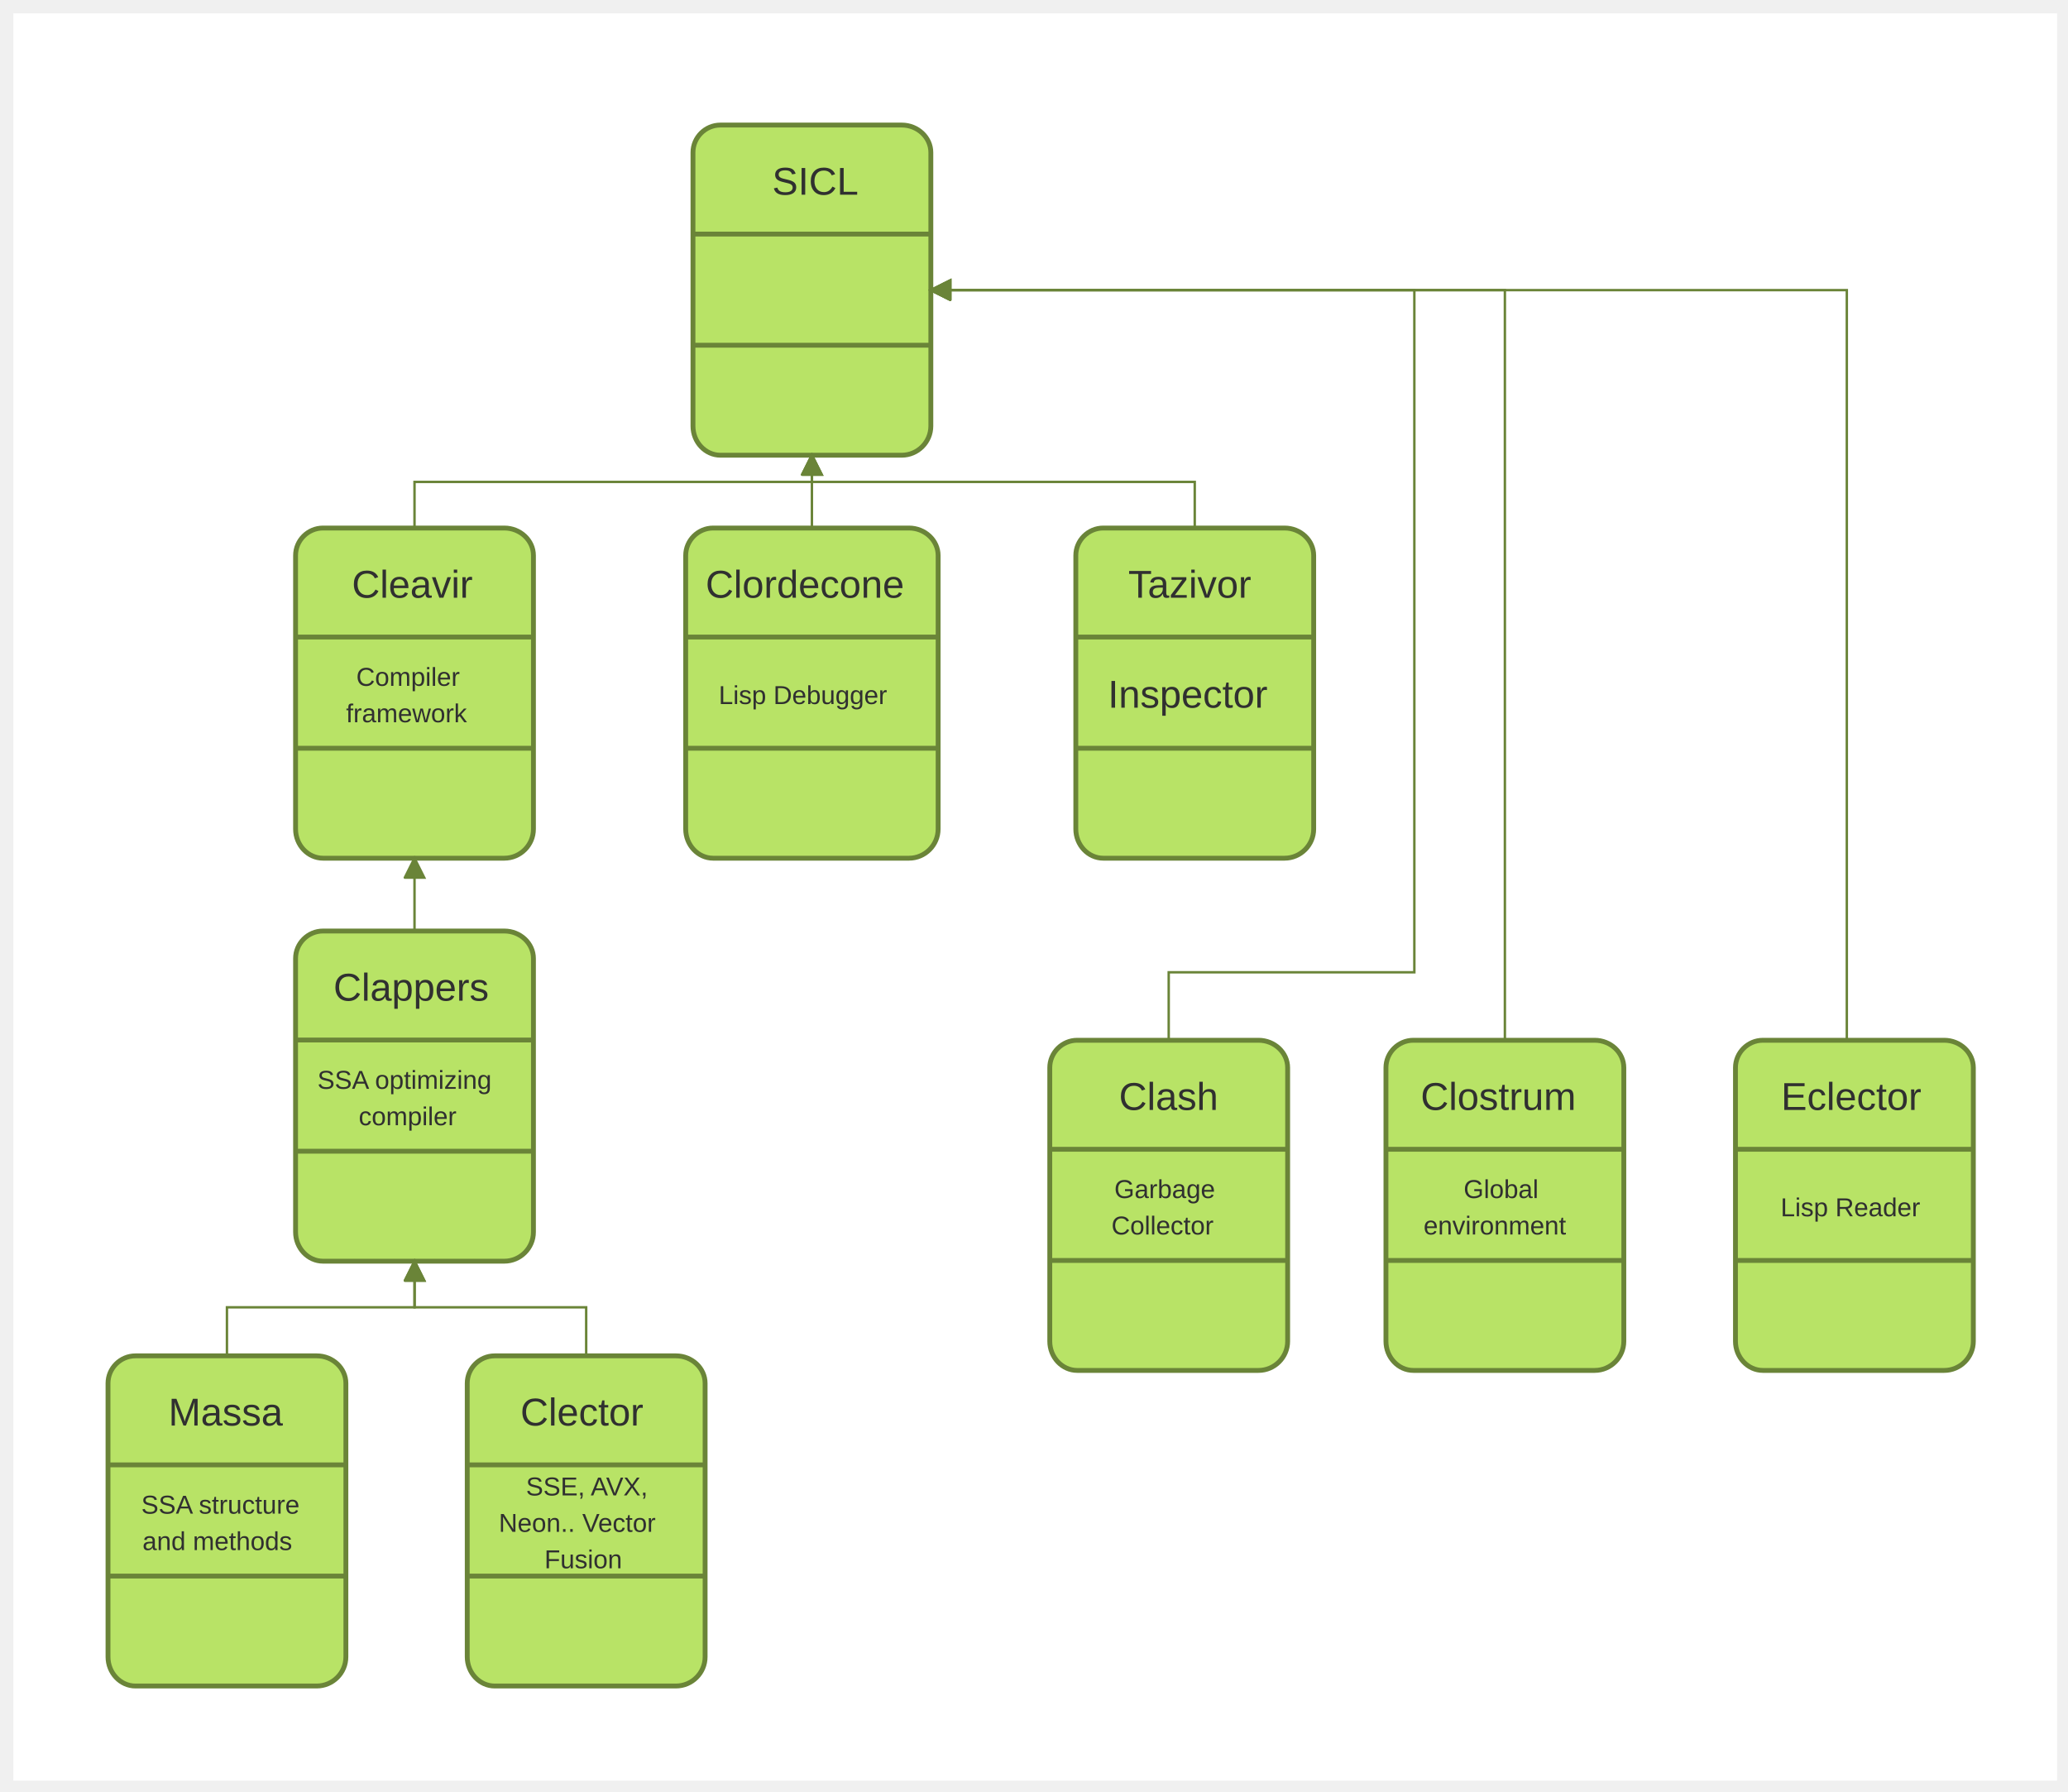
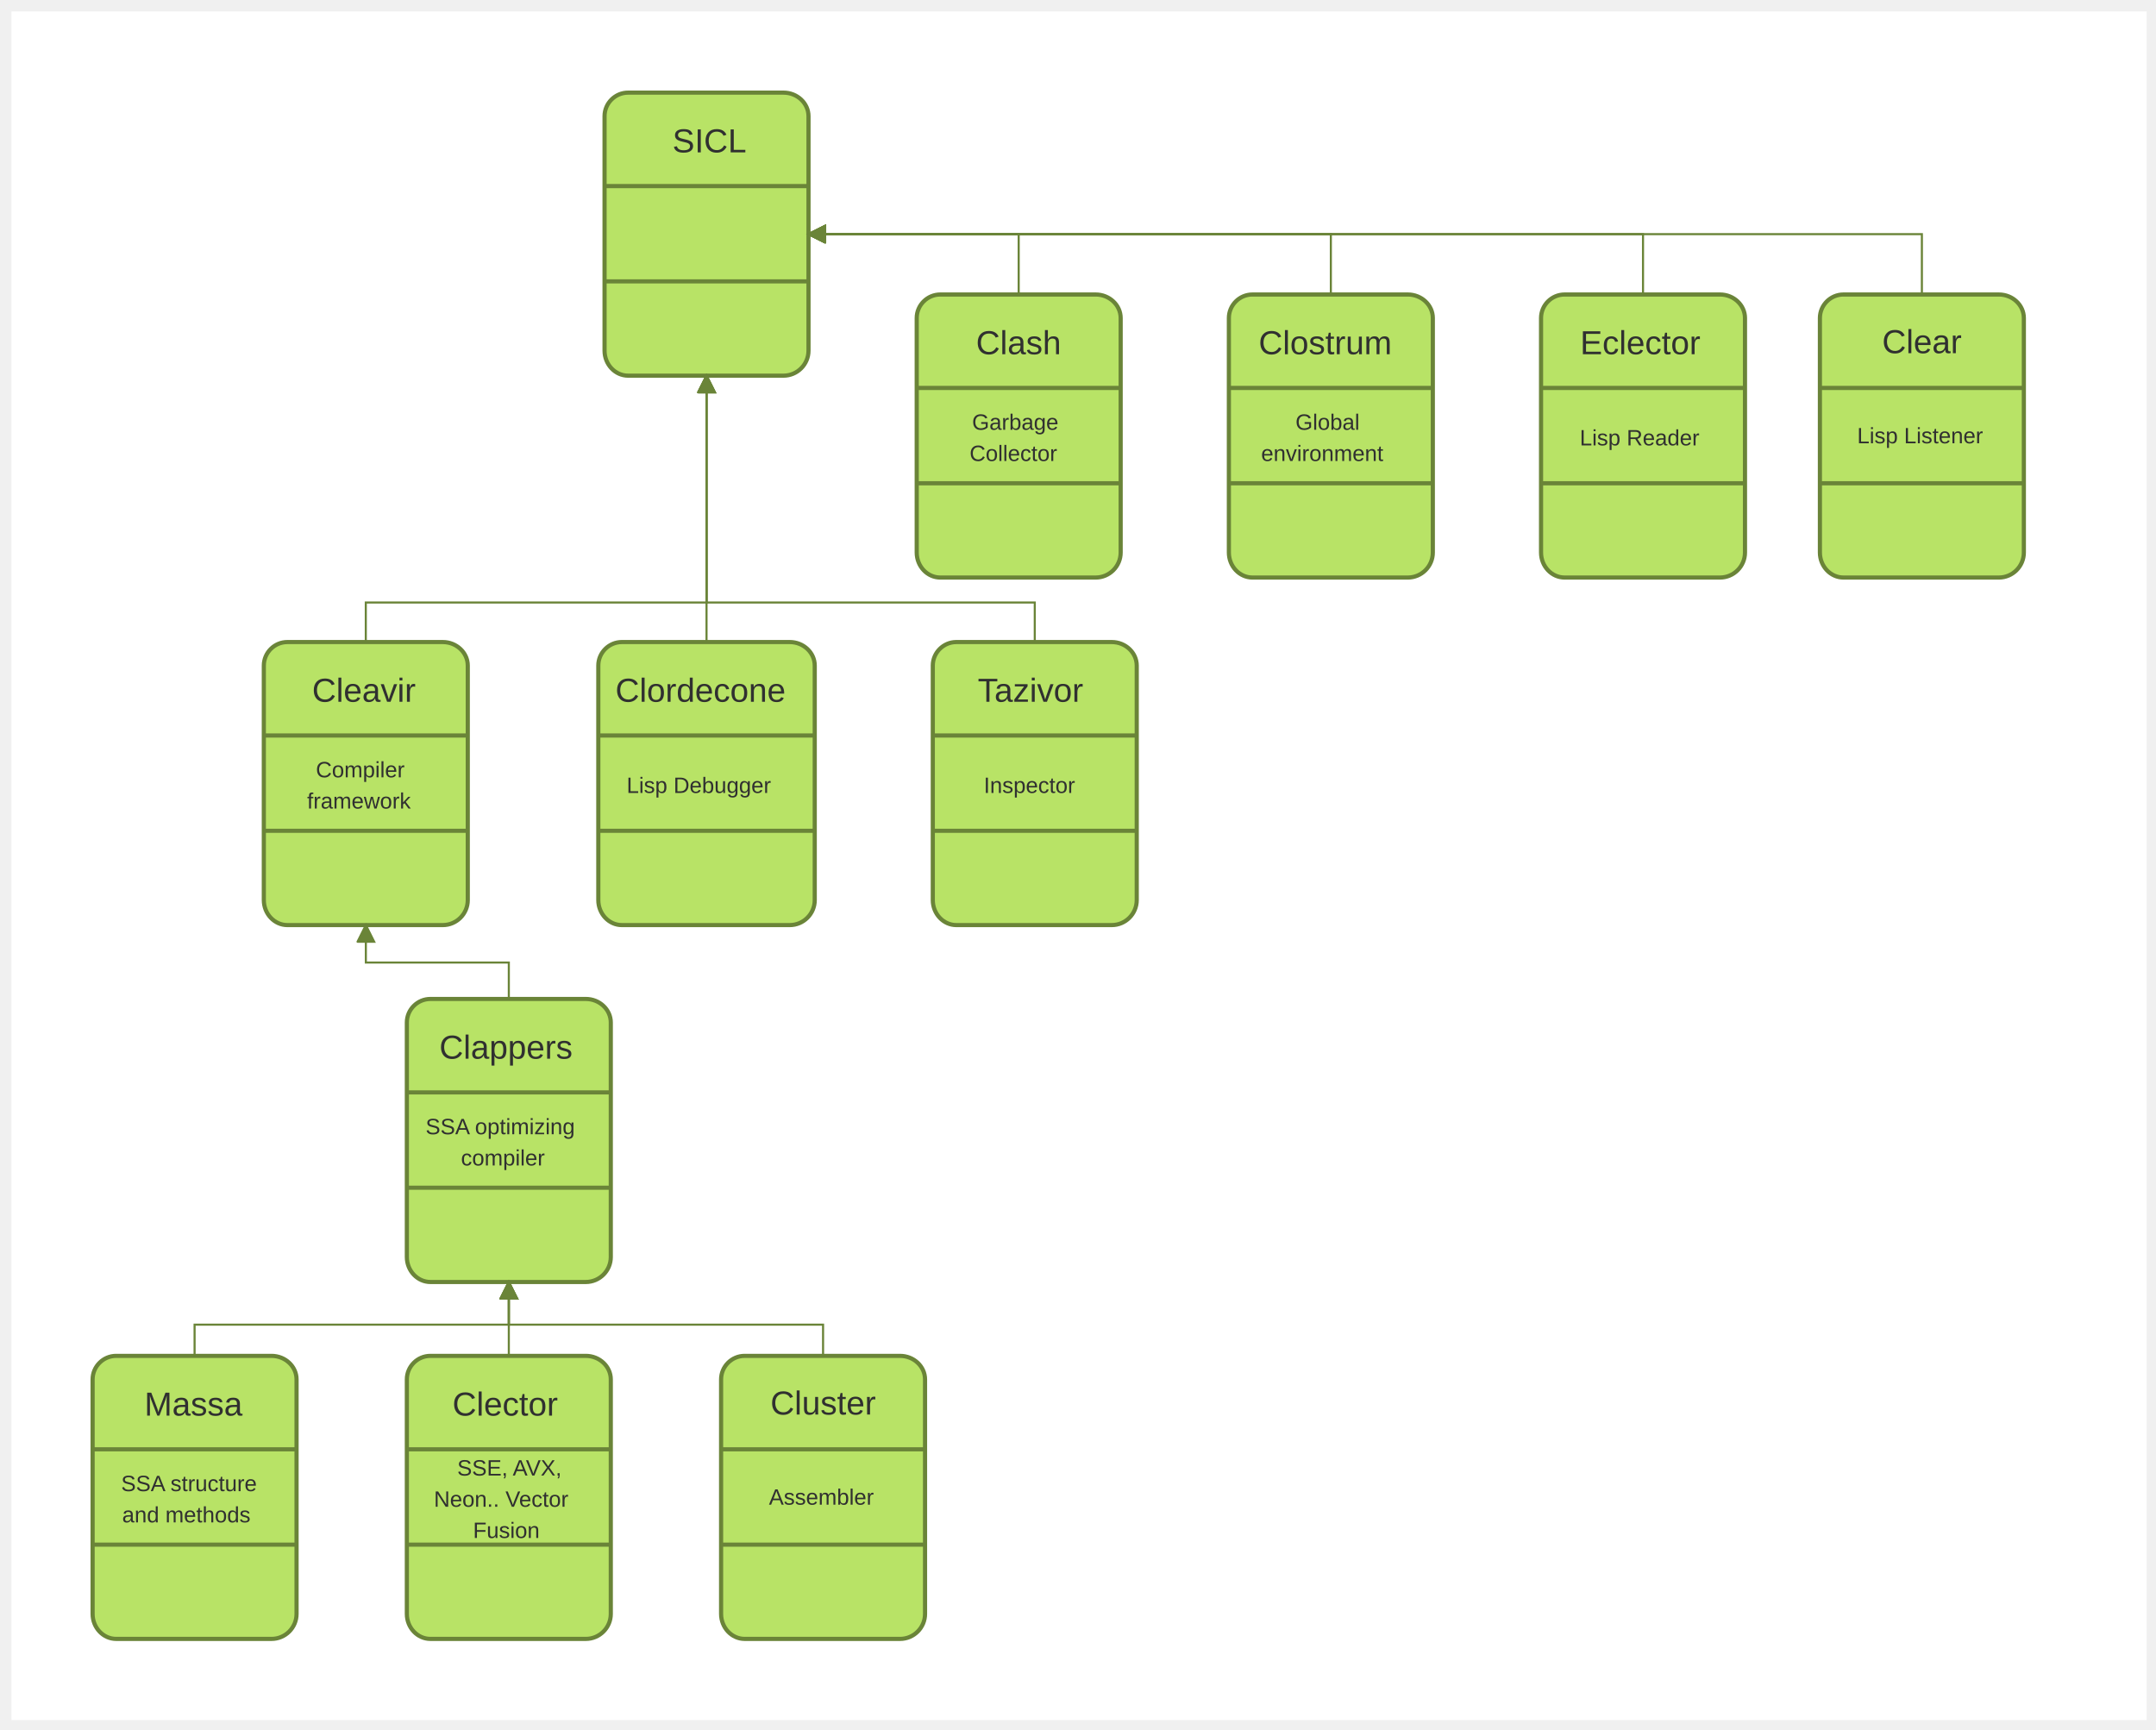
- <svg xmlns="http://www.w3.org/2000/svg" viewBox="0 0 852 738" height="738" width="852">
+ <svg xmlns="http://www.w3.org/2000/svg" width="1036" height="831" viewBox="0 0 1036 831">
  <defs />
-   <g id="page1" transform="translate(5.5,5.5)">
-     <rect y="0" fill="#ffffff" x="0" height="728" width="842" />
-     <g id="shape1" transform="translate(280,46.013)">
-       <path fill="#b8e366" fill-rule="nonzero" d="M11.3,.0L86.0,.0C92.6,.0,98.0,5.1,98.0,11.3L98.0,124.0C98.0,130.6,92.6,136.0,86.0,136.0L11.3,136.0C5.1,136.0,.0,130.6,.0,124.0L.0,11.3C.0,5.1,5.1,.0,11.3,.0z" />
-       <path stroke-width="2" fill="none" d="M11.3,.0L86.0,.0C92.6,.0,98.0,5.1,98.0,11.3L98.0,124.0C98.0,130.6,92.6,136.0,86.0,136.0L11.3,136.0C5.1,136.0,.0,130.6,.0,124.0L.0,11.3C.0,5.1,5.1,.0,11.3,.0zM.0,44.9L98.0,44.9L.0,44.9zM.0,90.7L98.0,90.7L.0,90.7z" stroke="#6a8438" />
+   <g transform="translate(5.5,5.5)" id="page1">
+     <rect y="0" width="1026" height="821" x="0" fill="#ffffff" />
+     <g transform="translate(285,39.013)" id="shape1">
+       <path d="M11.3,.0L86.0,.0C92.6,.0,98.0,5.1,98.0,11.3L98.0,124.0C98.0,130.6,92.6,136.0,86.0,136.0L11.3,136.0C5.1,136.0,.0,130.6,.0,124.0L.0,11.3C.0,5.1,5.1,.0,11.3,.0z" fill-rule="nonzero" fill="#b8e366" />
+       <path d="M11.3,.0L86.0,.0C92.6,.0,98.0,5.1,98.0,11.3L98.0,124.0C98.0,130.6,92.6,136.0,86.0,136.0L11.3,136.0C5.1,136.0,.0,130.6,.0,124.0L.0,11.3C.0,5.1,5.1,.0,11.3,.0zM.0,44.9L98.0,44.9L.0,44.9zM.0,90.7L98.0,90.7L.0,90.7z" stroke="#6a8438" fill="none" stroke-width="2" />
      <text style="fill:#303030;font-family:Microsoft YaHei,PingFang SC,Mircrosoft YaHei,Arial;font-size:12.00pt" xml:space="preserve">
        <tspan y="28.7" style="font-family:Microsoft YaHei,PingFang SC,Mircrosoft YaHei,Arial" x="32.6">SICL</tspan>
      </text>
    </g>
-     <g id="shape2" transform="translate(116.274,378.013)">
-       <path fill="#b8e366" fill-rule="nonzero" d="M11.3,.0L86.0,.0C92.6,.0,98.0,5.1,98.0,11.3L98.0,124.0C98.0,130.6,92.6,136.0,86.0,136.0L11.3,136.0C5.1,136.0,.0,130.6,.0,124.0L.0,11.3C.0,5.1,5.1,.0,11.3,.0z" />
-       <path stroke-width="2" fill="none" d="M11.3,.0L86.0,.0C92.6,.0,98.0,5.1,98.0,11.3L98.0,124.0C98.0,130.6,92.6,136.0,86.0,136.0L11.3,136.0C5.1,136.0,.0,130.6,.0,124.0L.0,11.3C.0,5.1,5.1,.0,11.3,.0zM.0,44.9L98.0,44.9L.0,44.9zM.0,90.7L98.0,90.7L.0,90.7z" stroke="#6a8438" />
+     <g transform="translate(190,474.513)" id="shape2">
+       <path d="M11.3,.0L86.0,.0C92.6,.0,98.0,5.1,98.0,11.3L98.0,124.0C98.0,130.6,92.6,136.0,86.0,136.0L11.3,136.0C5.1,136.0,.0,130.6,.0,124.0L.0,11.3C.0,5.1,5.1,.0,11.3,.0z" fill-rule="nonzero" fill="#b8e366" />
+       <path d="M11.3,.0L86.0,.0C92.6,.0,98.0,5.1,98.0,11.3L98.0,124.0C98.0,130.6,92.6,136.0,86.0,136.0L11.3,136.0C5.1,136.0,.0,130.6,.0,124.0L.0,11.3C.0,5.1,5.1,.0,11.3,.0zM.0,44.9L98.0,44.9L.0,44.9zM.0,90.7L98.0,90.7L.0,90.7z" stroke="#6a8438" fill="none" stroke-width="2" />
      <text style="fill:#303030;font-family:Microsoft YaHei,PingFang SC,Mircrosoft YaHei,Arial;font-size:12.00pt" xml:space="preserve">
        <tspan y="28.7" style="font-family:Microsoft YaHei,PingFang SC,Mircrosoft YaHei,Arial" x="15.6">Clappers</tspan>
      </text>
      <text style="fill:#303030;font-family:Microsoft YaHei,PingFang SC,Mircrosoft YaHei,Arial;font-size:8.00pt" xml:space="preserve">
        <tspan y="65.0" style="font-family:Microsoft YaHei,PingFang SC,Mircrosoft YaHei,Arial" x="9.0">SSA optimizing </tspan>
        <tspan y="80.0" style="font-family:Microsoft YaHei,PingFang SC,Mircrosoft YaHei,Arial" x="26.0">compiler</tspan>
      </text>
    </g>
-     <g id="shape3" transform="translate(187,553.013)">
-       <path fill="#b8e366" fill-rule="nonzero" d="M11.3,.0L86.0,.0C92.6,.0,98.0,5.1,98.0,11.3L98.0,124.0C98.0,130.6,92.6,136.0,86.0,136.0L11.3,136.0C5.1,136.0,.0,130.6,.0,124.0L.0,11.3C.0,5.1,5.1,.0,11.3,.0z" />
-       <path stroke-width="2" fill="none" d="M11.3,.0L86.0,.0C92.6,.0,98.0,5.1,98.0,11.3L98.0,124.0C98.0,130.6,92.6,136.0,86.0,136.0L11.3,136.0C5.1,136.0,.0,130.6,.0,124.0L.0,11.3C.0,5.1,5.1,.0,11.3,.0zM.0,44.9L98.0,44.9L.0,44.9zM.0,90.7L98.0,90.7L.0,90.7z" stroke="#6a8438" />
+     <g transform="translate(190,646.013)" id="shape3">
+       <path d="M11.3,.0L86.0,.0C92.6,.0,98.0,5.1,98.0,11.3L98.0,124.0C98.0,130.6,92.6,136.0,86.0,136.0L11.3,136.0C5.1,136.0,.0,130.6,.0,124.0L.0,11.3C.0,5.1,5.1,.0,11.3,.0z" fill-rule="nonzero" fill="#b8e366" />
+       <path d="M11.3,.0L86.0,.0C92.6,.0,98.0,5.1,98.0,11.3L98.0,124.0C98.0,130.6,92.6,136.0,86.0,136.0L11.3,136.0C5.1,136.0,.0,130.6,.0,124.0L.0,11.3C.0,5.1,5.1,.0,11.3,.0zM.0,44.9L98.0,44.9L.0,44.9zM.0,90.7L98.0,90.7L.0,90.7z" stroke="#6a8438" fill="none" stroke-width="2" />
      <text style="fill:#303030;font-family:Microsoft YaHei,PingFang SC,Mircrosoft YaHei,Arial;font-size:12.00pt" xml:space="preserve">
        <tspan y="28.7" style="font-family:Microsoft YaHei,PingFang SC,Mircrosoft YaHei,Arial" x="21.9">Clector</tspan>
      </text>
      <text style="fill:#303030;font-family:Microsoft YaHei,PingFang SC,Mircrosoft YaHei,Arial;font-size:8.00pt" xml:space="preserve">
        <tspan y="57.5" style="font-family:Microsoft YaHei,PingFang SC,Mircrosoft YaHei,Arial" x="24.2">SSE, AVX, </tspan>
        <tspan y="72.5" style="font-family:Microsoft YaHei,PingFang SC,Mircrosoft YaHei,Arial" x="13.0">Neon.. Vector </tspan>
        <tspan y="87.5" style="font-family:Microsoft YaHei,PingFang SC,Mircrosoft YaHei,Arial" x="31.8">Fusion</tspan>
      </text>
    </g>
-     <g id="shape4" transform="translate(39,553.013)">
-       <path fill="#b8e366" fill-rule="nonzero" d="M11.3,.0L86.0,.0C92.6,.0,98.0,5.1,98.0,11.3L98.0,124.0C98.0,130.6,92.6,136.0,86.0,136.0L11.3,136.0C5.1,136.0,.0,130.6,.0,124.0L.0,11.3C.0,5.1,5.1,.0,11.3,.0z" />
-       <path stroke-width="2" fill="none" d="M11.3,.0L86.0,.0C92.6,.0,98.0,5.1,98.0,11.3L98.0,124.0C98.0,130.6,92.6,136.0,86.0,136.0L11.3,136.0C5.1,136.0,.0,130.6,.0,124.0L.0,11.3C.0,5.1,5.1,.0,11.3,.0zM.0,44.9L98.0,44.9L.0,44.9zM.0,90.7L98.0,90.7L.0,90.7z" stroke="#6a8438" />
+     <g transform="translate(39,646.013)" id="shape4">
+       <path d="M11.3,.0L86.0,.0C92.6,.0,98.0,5.1,98.0,11.3L98.0,124.0C98.0,130.6,92.6,136.0,86.0,136.0L11.3,136.0C5.1,136.0,.0,130.6,.0,124.0L.0,11.3C.0,5.1,5.1,.0,11.3,.0z" fill-rule="nonzero" fill="#b8e366" />
+       <path d="M11.3,.0L86.0,.0C92.6,.0,98.0,5.1,98.0,11.3L98.0,124.0C98.0,130.6,92.6,136.0,86.0,136.0L11.3,136.0C5.1,136.0,.0,130.6,.0,124.0L.0,11.3C.0,5.1,5.1,.0,11.3,.0zM.0,44.9L98.0,44.9L.0,44.9zM.0,90.7L98.0,90.7L.0,90.7z" stroke="#6a8438" fill="none" stroke-width="2" />
      <text style="fill:#303030;font-family:Microsoft YaHei,PingFang SC,Mircrosoft YaHei,Arial;font-size:12.00pt" xml:space="preserve">
        <tspan y="28.7" style="font-family:Microsoft YaHei,PingFang SC,Mircrosoft YaHei,Arial" x="24.9">Massa</tspan>
      </text>
      <text style="fill:#303030;font-family:Microsoft YaHei,PingFang SC,Mircrosoft YaHei,Arial;font-size:8.00pt" xml:space="preserve">
        <tspan y="65.0" style="font-family:Microsoft YaHei,PingFang SC,Mircrosoft YaHei,Arial" x="13.7">SSA structure </tspan>
        <tspan y="80.0" style="font-family:Microsoft YaHei,PingFang SC,Mircrosoft YaHei,Arial" x="14.2">and methods</tspan>
      </text>
    </g>
-     <g id="shape5" transform="translate(565.5,423.013)">
-       <path fill="#b8e366" fill-rule="nonzero" d="M11.3,.0L86.0,.0C92.6,.0,98.0,5.1,98.0,11.3L98.0,124.0C98.0,130.6,92.6,136.0,86.0,136.0L11.3,136.0C5.1,136.0,.0,130.6,.0,124.0L.0,11.3C.0,5.1,5.1,.0,11.3,.0z" />
-       <path stroke-width="2" fill="none" d="M11.3,.0L86.0,.0C92.6,.0,98.0,5.1,98.0,11.3L98.0,124.0C98.0,130.6,92.6,136.0,86.0,136.0L11.3,136.0C5.1,136.0,.0,130.6,.0,124.0L.0,11.3C.0,5.1,5.1,.0,11.3,.0zM.0,44.9L98.0,44.9L.0,44.9zM.0,90.7L98.0,90.7L.0,90.7z" stroke="#6a8438" />
+     <g transform="translate(585,136.013)" id="shape5">
+       <path d="M11.3,.0L86.0,.0C92.6,.0,98.0,5.1,98.0,11.3L98.0,124.0C98.0,130.6,92.6,136.0,86.0,136.0L11.3,136.0C5.1,136.0,.0,130.6,.0,124.0L.0,11.3C.0,5.1,5.1,.0,11.3,.0z" fill-rule="nonzero" fill="#b8e366" />
+       <path d="M11.3,.0L86.0,.0C92.6,.0,98.0,5.1,98.0,11.3L98.0,124.0C98.0,130.6,92.6,136.0,86.0,136.0L11.3,136.0C5.1,136.0,.0,130.6,.0,124.0L.0,11.3C.0,5.1,5.1,.0,11.3,.0zM.0,44.9L98.0,44.9L.0,44.9zM.0,90.7L98.0,90.7L.0,90.7z" stroke="#6a8438" fill="none" stroke-width="2" />
      <text style="fill:#303030;font-family:Microsoft YaHei,PingFang SC,Mircrosoft YaHei,Arial;font-size:12.00pt" xml:space="preserve">
        <tspan y="28.7" style="font-family:Microsoft YaHei,PingFang SC,Mircrosoft YaHei,Arial" x="14.3">Clostrum</tspan>
      </text>
      <text style="fill:#303030;font-family:Microsoft YaHei,PingFang SC,Mircrosoft YaHei,Arial;font-size:8.00pt" xml:space="preserve">
        <tspan y="65.0" style="font-family:Microsoft YaHei,PingFang SC,Mircrosoft YaHei,Arial" x="32.0">Global </tspan>
        <tspan y="80.0" style="font-family:Microsoft YaHei,PingFang SC,Mircrosoft YaHei,Arial" x="15.5">environment</tspan>
      </text>
    </g>
-     <g id="shape6" transform="translate(116.274,212.013)">
-       <path fill="#b8e366" fill-rule="nonzero" d="M11.3,.0L86.0,.0C92.6,.0,98.0,5.1,98.0,11.3L98.0,124.0C98.0,130.6,92.6,136.0,86.0,136.0L11.3,136.0C5.1,136.0,.0,130.6,.0,124.0L.0,11.3C.0,5.1,5.1,.0,11.3,.0z" />
-       <path stroke-width="2" fill="none" d="M11.3,.0L86.0,.0C92.6,.0,98.0,5.1,98.0,11.3L98.0,124.0C98.0,130.6,92.6,136.0,86.0,136.0L11.3,136.0C5.1,136.0,.0,130.6,.0,124.0L.0,11.3C.0,5.1,5.1,.0,11.3,.0zM.0,44.9L98.0,44.9L.0,44.9zM.0,90.7L98.0,90.7L.0,90.7z" stroke="#6a8438" />
+     <g transform="translate(121.274,303.013)" id="shape6">
+       <path d="M11.3,.0L86.0,.0C92.6,.0,98.0,5.1,98.0,11.3L98.0,124.0C98.0,130.6,92.6,136.0,86.0,136.0L11.3,136.0C5.1,136.0,.0,130.6,.0,124.0L.0,11.3C.0,5.1,5.1,.0,11.3,.0z" fill-rule="nonzero" fill="#b8e366" />
+       <path d="M11.3,.0L86.0,.0C92.6,.0,98.0,5.1,98.0,11.3L98.0,124.0C98.0,130.6,92.6,136.0,86.0,136.0L11.3,136.0C5.1,136.0,.0,130.6,.0,124.0L.0,11.3C.0,5.1,5.1,.0,11.3,.0zM.0,44.9L98.0,44.9L.0,44.9zM.0,90.7L98.0,90.7L.0,90.7z" stroke="#6a8438" fill="none" stroke-width="2" />
      <text style="fill:#303030;font-family:Microsoft YaHei,PingFang SC,Mircrosoft YaHei,Arial;font-size:12.00pt" xml:space="preserve">
        <tspan y="28.7" style="font-family:Microsoft YaHei,PingFang SC,Mircrosoft YaHei,Arial" x="23.2">Cleavir</tspan>
      </text>
      <text style="fill:#303030;font-family:Microsoft YaHei,PingFang SC,Mircrosoft YaHei,Arial;font-size:8.00pt" xml:space="preserve">
        <tspan y="65.0" style="font-family:Microsoft YaHei,PingFang SC,Mircrosoft YaHei,Arial" x="25.0">Compiler </tspan>
        <tspan y="80.0" style="font-family:Microsoft YaHei,PingFang SC,Mircrosoft YaHei,Arial" x="20.8">framework</tspan>
      </text>
    </g>
-     <g id="shape7" transform="translate(709.5,423.013)">
-       <path fill="#b8e366" fill-rule="nonzero" d="M11.3,.0L86.0,.0C92.6,.0,98.0,5.1,98.0,11.3L98.0,124.0C98.0,130.6,92.6,136.0,86.0,136.0L11.3,136.0C5.1,136.0,.0,130.6,.0,124.0L.0,11.3C.0,5.1,5.1,.0,11.3,.0z" />
-       <path stroke-width="2" fill="none" d="M11.3,.0L86.0,.0C92.6,.0,98.0,5.1,98.0,11.3L98.0,124.0C98.0,130.6,92.6,136.0,86.0,136.0L11.3,136.0C5.1,136.0,.0,130.6,.0,124.0L.0,11.3C.0,5.1,5.1,.0,11.3,.0zM.0,44.9L98.0,44.9L.0,44.9zM.0,90.7L98.0,90.7L.0,90.7z" stroke="#6a8438" />
+     <g transform="translate(735,136.013)" id="shape7">
+       <path d="M11.3,.0L86.0,.0C92.6,.0,98.0,5.1,98.0,11.3L98.0,124.0C98.0,130.6,92.6,136.0,86.0,136.0L11.3,136.0C5.1,136.0,.0,130.6,.0,124.0L.0,11.3C.0,5.1,5.1,.0,11.3,.0z" fill-rule="nonzero" fill="#b8e366" />
+       <path d="M11.3,.0L86.0,.0C92.6,.0,98.0,5.1,98.0,11.3L98.0,124.0C98.0,130.6,92.6,136.0,86.0,136.0L11.3,136.0C5.1,136.0,.0,130.6,.0,124.0L.0,11.3C.0,5.1,5.1,.0,11.3,.0zM.0,44.9L98.0,44.9L.0,44.9zM.0,90.7L98.0,90.7L.0,90.7z" stroke="#6a8438" fill="none" stroke-width="2" />
      <text style="fill:#303030;font-family:Microsoft YaHei,PingFang SC,Mircrosoft YaHei,Arial;font-size:12.00pt" xml:space="preserve">
        <tspan y="28.7" style="font-family:Microsoft YaHei,PingFang SC,Mircrosoft YaHei,Arial" x="18.8">Eclector</tspan>
      </text>
      <text style="fill:#303030;font-family:Microsoft YaHei,PingFang SC,Mircrosoft YaHei,Arial;font-size:8.00pt" xml:space="preserve">
        <tspan y="72.5" style="font-family:Microsoft YaHei,PingFang SC,Mircrosoft YaHei,Arial" x="18.6">Lisp Reader</tspan>
      </text>
    </g>
-     <g id="shape8" transform="translate(277,212.013)">
-       <path fill="#b8e366" fill-rule="nonzero" d="M11.3,.0L92.0,.0C98.6,.0,104.0,5.1,104.0,11.3L104.0,124.0C104.0,130.6,98.6,136.0,92.0,136.0L11.3,136.0C5.1,136.0,.0,130.6,.0,124.0L.0,11.3C.0,5.1,5.1,.0,11.3,.0z" />
-       <path stroke-width="2" fill="none" d="M11.3,.0L92.0,.0C98.6,.0,104.0,5.1,104.0,11.3L104.0,124.0C104.0,130.6,98.6,136.0,92.0,136.0L11.3,136.0C5.1,136.0,.0,130.6,.0,124.0L.0,11.3C.0,5.1,5.1,.0,11.3,.0zM.0,44.9L104.0,44.9L.0,44.9zM.0,90.7L104.0,90.7L.0,90.7z" stroke="#6a8438" />
+     <g transform="translate(282,303.013)" id="shape8">
+       <path d="M11.3,.0L92.0,.0C98.6,.0,104.0,5.1,104.0,11.3L104.0,124.0C104.0,130.6,98.6,136.0,92.0,136.0L11.3,136.0C5.1,136.0,.0,130.6,.0,124.0L.0,11.3C.0,5.1,5.1,.0,11.3,.0z" fill-rule="nonzero" fill="#b8e366" />
+       <path d="M11.3,.0L92.0,.0C98.6,.0,104.0,5.1,104.0,11.3L104.0,124.0C104.0,130.6,98.6,136.0,92.0,136.0L11.3,136.0C5.1,136.0,.0,130.6,.0,124.0L.0,11.3C.0,5.1,5.1,.0,11.3,.0zM.0,44.9L104.0,44.9L.0,44.9zM.0,90.7L104.0,90.7L.0,90.7z" stroke="#6a8438" fill="none" stroke-width="2" />
      <text style="fill:#303030;font-family:Microsoft YaHei,PingFang SC,Mircrosoft YaHei,Arial;font-size:12.00pt" xml:space="preserve">
        <tspan y="28.7" style="font-family:Microsoft YaHei,PingFang SC,Mircrosoft YaHei,Arial" x="8.2">Clordecone</tspan>
      </text>
      <text style="fill:#303030;font-family:Microsoft YaHei,PingFang SC,Mircrosoft YaHei,Arial;font-size:8.00pt" xml:space="preserve">
        <tspan y="72.5" style="font-family:Microsoft YaHei,PingFang SC,Mircrosoft YaHei,Arial" x="13.6">Lisp Debugger</tspan>
      </text>
    </g>
-     <g id="shape9" transform="translate(427,423.013)">
-       <path fill="#b8e366" fill-rule="nonzero" d="M11.3,.0L86.0,.0C92.6,.0,98.0,5.1,98.0,11.3L98.0,124.0C98.0,130.6,92.6,136.0,86.0,136.0L11.3,136.0C5.1,136.0,.0,130.6,.0,124.0L.0,11.3C.0,5.1,5.1,.0,11.3,.0z" />
-       <path stroke-width="2" fill="none" d="M11.3,.0L86.0,.0C92.6,.0,98.0,5.1,98.0,11.3L98.0,124.0C98.0,130.6,92.6,136.0,86.0,136.0L11.3,136.0C5.1,136.0,.0,130.6,.0,124.0L.0,11.3C.0,5.1,5.1,.0,11.3,.0zM.0,44.9L98.0,44.9L.0,44.9zM.0,90.7L98.0,90.7L.0,90.7z" stroke="#6a8438" />
+     <g transform="translate(435,136.013)" id="shape9">
+       <path d="M11.3,.0L86.0,.0C92.6,.0,98.0,5.1,98.0,11.3L98.0,124.0C98.0,130.6,92.6,136.0,86.0,136.0L11.3,136.0C5.1,136.0,.0,130.6,.0,124.0L.0,11.3C.0,5.1,5.1,.0,11.3,.0z" fill-rule="nonzero" fill="#b8e366" />
+       <path d="M11.3,.0L86.0,.0C92.6,.0,98.0,5.1,98.0,11.3L98.0,124.0C98.0,130.6,92.6,136.0,86.0,136.0L11.3,136.0C5.1,136.0,.0,130.6,.0,124.0L.0,11.3C.0,5.1,5.1,.0,11.3,.0zM.0,44.9L98.0,44.9L.0,44.9zM.0,90.7L98.0,90.7L.0,90.7z" stroke="#6a8438" fill="none" stroke-width="2" />
      <text style="fill:#303030;font-family:Microsoft YaHei,PingFang SC,Mircrosoft YaHei,Arial;font-size:12.00pt" xml:space="preserve">
        <tspan y="28.7" style="font-family:Microsoft YaHei,PingFang SC,Mircrosoft YaHei,Arial" x="28.5">Clash</tspan>
      </text>
      <text style="fill:#303030;font-family:Microsoft YaHei,PingFang SC,Mircrosoft YaHei,Arial;font-size:8.00pt" xml:space="preserve">
        <tspan y="65.0" style="font-family:Microsoft YaHei,PingFang SC,Mircrosoft YaHei,Arial" x="26.6">Garbage </tspan>
        <tspan y="80.0" style="font-family:Microsoft YaHei,PingFang SC,Mircrosoft YaHei,Arial" x="25.4">Collector</tspan>
      </text>
    </g>
-     <g id="shape10" transform="translate(165.274,378.013)">
-       <path stroke-width="1" fill="none" d="M.0,.0L.0,-22.0" stroke="#6a8438" />
-       <path stroke-linecap="round" stroke-width="1" fill="#6a8438" d="M-4.0,-22.0L.0,-30.0L4.0,-22.0L-4.0,-22.0" stroke="#6a8438" />
-     </g>
-     <g id="shape11" transform="translate(88,553.013)">
-       <path stroke-width="1" fill="none" d="M.0,.0L.0,-20.0L77.3,-20.0L77.3,-31.0" stroke="#6a8438" />
-       <path stroke-linecap="round" stroke-width="1" fill="#6a8438" d="M73.3,-31.0L77.3,-39.0L81.3,-31.0L73.3,-31.0" stroke="#6a8438" />
-     </g>
-     <g id="shape12" transform="translate(236,553.013)">
-       <path stroke-width="1" fill="none" d="M.0,.0L.0,-20.0L-70.7,-20.0L-70.7,-31.0" stroke="#6a8438" />
-       <path stroke-linecap="round" stroke-width="1" fill="#6a8438" d="M-74.7,-31.0L-70.7,-39.0L-66.7,-31.0L-74.7,-31.0" stroke="#6a8438" />
-     </g>
-     <g id="shape13" transform="translate(165.274,212.013)">
-       <path stroke-width="1" fill="none" d="M.0,.0L.0,-19.0L163.7,-19.0L163.7,-22.0" stroke="#6a8438" />
-       <path stroke-linecap="round" stroke-width="1" fill="#6a8438" d="M159.7,-22.0L163.7,-30.0L167.7,-22.0L159.7,-22.0" stroke="#6a8438" />
-     </g>
-     <g id="shape14" transform="translate(329,212.013)">
-       <path stroke-width="1" fill="none" d="M.0,.0L.0,-22.0" stroke="#6a8438" />
-       <path stroke-linecap="round" stroke-width="1" fill="#6a8438" d="M-4.0,-22.0L.0,-30.0L4.0,-22.0L-4.0,-22.0" stroke="#6a8438" />
-     </g>
-     <g id="shape15" transform="translate(437.726,212.013)">
-       <path fill="#b8e366" fill-rule="nonzero" d="M11.3,.0L86.0,.0C92.6,.0,98.0,5.1,98.0,11.3L98.0,124.0C98.0,130.6,92.6,136.0,86.0,136.0L11.3,136.0C5.1,136.0,.0,130.6,.0,124.0L.0,11.3C.0,5.1,5.1,.0,11.3,.0z" />
-       <path stroke-width="2" fill="none" d="M11.3,.0L86.0,.0C92.6,.0,98.0,5.1,98.0,11.3L98.0,124.0C98.0,130.6,92.6,136.0,86.0,136.0L11.3,136.0C5.1,136.0,.0,130.6,.0,124.0L.0,11.3C.0,5.1,5.1,.0,11.3,.0zM.0,44.9L98.0,44.9L.0,44.9zM.0,90.7L98.0,90.7L.0,90.7z" stroke="#6a8438" />
+     <g transform="translate(442.726,303.013)" id="shape10">
+       <path d="M11.3,.0L86.0,.0C92.6,.0,98.0,5.1,98.0,11.3L98.0,124.0C98.0,130.6,92.6,136.0,86.0,136.0L11.3,136.0C5.1,136.0,.0,130.6,.0,124.0L.0,11.3C.0,5.1,5.1,.0,11.3,.0z" fill-rule="nonzero" fill="#b8e366" />
+       <path d="M11.3,.0L86.0,.0C92.6,.0,98.0,5.1,98.0,11.3L98.0,124.0C98.0,130.6,92.6,136.0,86.0,136.0L11.3,136.0C5.1,136.0,.0,130.6,.0,124.0L.0,11.3C.0,5.1,5.1,.0,11.3,.0zM.0,44.9L98.0,44.9L.0,44.9zM.0,90.7L98.0,90.7L.0,90.7z" stroke="#6a8438" fill="none" stroke-width="2" />
      <text style="fill:#303030;font-family:Microsoft YaHei,PingFang SC,Mircrosoft YaHei,Arial;font-size:12.00pt" xml:space="preserve">
        <tspan y="28.7" style="font-family:Microsoft YaHei,PingFang SC,Mircrosoft YaHei,Arial" x="21.6">Tazivor</tspan>
      </text>
-       <text style="fill:#303030;font-family:Microsoft YaHei,PingFang SC,Mircrosoft YaHei,Arial;font-size:12.00pt" xml:space="preserve">
-         <tspan y="74.0" style="font-family:Microsoft YaHei,PingFang SC,Mircrosoft YaHei,Arial" x="13.2">Inspector</tspan>
+       <text style="fill:#303030;font-family:Microsoft YaHei,PingFang SC,Mircrosoft YaHei,Arial;font-size:8.00pt" xml:space="preserve">
+         <tspan y="72.5" style="font-family:Microsoft YaHei,PingFang SC,Mircrosoft YaHei,Arial" x="24.5">Inspector</tspan>
      </text>
    </g>
-     <g id="shape16" transform="translate(486.726,212.013)">
-       <path stroke-width="1" fill="none" d="M.0,.0L.0,-19.0L-157.7,-19.0L-157.7,-22.0" stroke="#6a8438" />
-       <path stroke-linecap="round" stroke-width="1" fill="#6a8438" d="M-161.7,-22.0L-157.7,-30.0L-153.7,-22.0L-161.7,-22.0" stroke="#6a8438" />
+     <g transform="translate(341,646.013)" id="shape11">
+       <path d="M11.3,.0L86.0,.0C92.6,.0,98.0,5.1,98.0,11.3L98.0,124.0C98.0,130.6,92.6,136.0,86.0,136.0L11.3,136.0C5.1,136.0,.0,130.6,.0,124.0L.0,11.3C.0,5.1,5.1,.0,11.3,.0z" fill-rule="nonzero" fill="#b8e366" />
+       <path d="M11.3,.0L86.0,.0C92.6,.0,98.0,5.1,98.0,11.3L98.0,124.0C98.0,130.6,92.6,136.0,86.0,136.0L11.3,136.0C5.1,136.0,.0,130.6,.0,124.0L.0,11.3C.0,5.1,5.1,.0,11.3,.0zM.0,44.9L98.0,44.9L.0,44.9zM.0,90.7L98.0,90.7L.0,90.7z" stroke="#6a8438" fill="none" stroke-width="2" />
+       <text style="fill:#303030;font-family:Arimo,PingFang SC,Mircrosoft YaHei,Arial;font-size:12.00pt" xml:space="preserve">
+         <tspan y="28.2" style="font-family:Arimo,PingFang SC,Mircrosoft YaHei,Arial" x="23.7">Cluster</tspan>
+       </text>
+       <text style="fill:#303030;font-family:Arimo,PingFang SC,Mircrosoft YaHei,Arial;font-size:8.00pt" xml:space="preserve">
+         <tspan y="71.5" style="font-family:Arimo,PingFang SC,Mircrosoft YaHei,Arial" x="23.0">Assembler</tspan>
+       </text>
    </g>
-     <g id="shape17" transform="translate(755.375,423.013)">
-       <path stroke-width="1" fill="none" d="M.0,.0L.0,-309.0L-369.4,-309.0" stroke="#6a8438" />
-       <path stroke-linecap="round" stroke-width="1" fill="#6a8438" d="M-369.4,-305.0L-377.4,-309.0L-369.4,-313.0L-369.4,-305.0" stroke="#6a8438" />
+     <path d="M.0,.0L.0,.0" transform="translate(491.726,439.013)" stroke="#6a8438" fill="none" id="shape12" stroke-width="1" />
+     <g transform="translate(869,136.013)" id="shape13">
+       <path d="M11.3,.0L86.0,.0C92.6,.0,98.0,5.1,98.0,11.3L98.0,124.0C98.0,130.6,92.6,136.0,86.0,136.0L11.3,136.0C5.1,136.0,.0,130.6,.0,124.0L.0,11.3C.0,5.1,5.1,.0,11.3,.0z" fill-rule="nonzero" fill="#b8e366" />
+       <path d="M11.3,.0L86.0,.0C92.6,.0,98.0,5.1,98.0,11.3L98.0,124.0C98.0,130.6,92.6,136.0,86.0,136.0L11.3,136.0C5.1,136.0,.0,130.6,.0,124.0L.0,11.3C.0,5.1,5.1,.0,11.3,.0zM.0,44.9L98.0,44.9L.0,44.9zM.0,90.7L98.0,90.7L.0,90.7z" stroke="#6a8438" fill="none" stroke-width="2" />
+       <text style="fill:#303030;font-family:Arimo,PingFang SC,Mircrosoft YaHei,Arial;font-size:12.00pt" xml:space="preserve">
+         <tspan y="28.2" style="font-family:Arimo,PingFang SC,Mircrosoft YaHei,Arial" x="29.9">Clear</tspan>
+       </text>
+       <text style="fill:#303030;font-family:Arimo,PingFang SC,Mircrosoft YaHei,Arial;font-size:8.00pt" xml:space="preserve">
+         <tspan y="71.5" style="font-family:Arimo,PingFang SC,Mircrosoft YaHei,Arial" x="17.9">Lisp Listener</tspan>
+       </text>
    </g>
-     <g id="shape18" transform="translate(476,423.013)">
-       <path stroke-width="1" fill="none" d="M.0,.0L.0,-28.0L101.2,-28.0L101.2,-309.0L-90.0,-309.0" stroke="#6a8438" />
-       <path stroke-linecap="round" stroke-width="1" fill="#6a8438" d="M-90.0,-305.0L-98.0,-309.0L-90.0,-313.0L-90.0,-305.0" stroke="#6a8438" />
+     <g transform="translate(918,136.013)" id="shape14">
+       <path d="M.0,.0L.0,-29.0L-527.0,-29.0" stroke="#6a8438" fill="none" stroke-width="1" />
+       <path d="M-527.0,-25.0L-535.0,-29.0L-527.0,-33.0L-527.0,-25.0" stroke="#6a8438" fill="#6a8438" stroke-linecap="round" stroke-width="1" />
    </g>
-     <g id="shape19" transform="translate(614.5,423.013)">
-       <path stroke-width="1" fill="none" d="M.0,.0L.0,-309.0L-228.5,-309.0" stroke="#6a8438" />
-       <path stroke-linecap="round" stroke-width="1" fill="#6a8438" d="M-228.5,-305.0L-236.5,-309.0L-228.5,-313.0L-228.5,-305.0" stroke="#6a8438" />
+     <g transform="translate(784,136.013)" id="shape15">
+       <path d="M.0,.0L.0,-29.0L-393.0,-29.0" stroke="#6a8438" fill="none" stroke-width="1" />
+       <path d="M-393.0,-25.0L-401.0,-29.0L-393.0,-33.0L-393.0,-25.0" stroke="#6a8438" fill="#6a8438" stroke-linecap="round" stroke-width="1" />
+     </g>
+     <g transform="translate(634,136.013)" id="shape16">
+       <path d="M.0,.0L.0,-29.0L-243.0,-29.0" stroke="#6a8438" fill="none" stroke-width="1" />
+       <path d="M-243.0,-25.0L-251.0,-29.0L-243.0,-33.0L-243.0,-25.0" stroke="#6a8438" fill="#6a8438" stroke-linecap="round" stroke-width="1" />
+     </g>
+     <g transform="translate(484,136.013)" id="shape17">
+       <path d="M.0,.0L.0,-29.0L-93.0,-29.0" stroke="#6a8438" fill="none" stroke-width="1" />
+       <path d="M-93.0,-25.0L-101.0,-29.0L-93.0,-33.0L-93.0,-25.0" stroke="#6a8438" fill="#6a8438" stroke-linecap="round" stroke-width="1" />
+     </g>
+     <g transform="translate(491.726,303.013)" id="shape18">
+       <path d="M.0,.0L.0,-19.0L-157.7,-19.0L-157.7,-120.0" stroke="#6a8438" fill="none" stroke-width="1" />
+       <path d="M-161.7,-120.0L-157.7,-128.0L-153.7,-120.0L-161.7,-120.0" stroke="#6a8438" fill="#6a8438" stroke-linecap="round" stroke-width="1" />
+     </g>
+     <g transform="translate(334,303.013)" id="shape19">
+       <path d="M.0,.0L.0,-120.0" stroke="#6a8438" fill="none" stroke-width="1" />
+       <path d="M-4.0,-120.0L.0,-128.0L4.0,-120.0L-4.0,-120.0" stroke="#6a8438" fill="#6a8438" stroke-linecap="round" stroke-width="1" />
+     </g>
+     <g transform="translate(170.274,303.013)" id="shape20">
+       <path d="M.0,.0L.0,-19.0L163.7,-19.0L163.7,-120.0" stroke="#6a8438" fill="none" stroke-width="1" />
+       <path d="M159.7,-120.0L163.7,-128.0L167.7,-120.0L159.7,-120.0" stroke="#6a8438" fill="#6a8438" stroke-linecap="round" stroke-width="1" />
+     </g>
+     <g transform="translate(239,474.513)" id="shape21">
+       <path d="M.0,.0L.0,-17.5L-68.7,-17.5L-68.7,-27.5" stroke="#6a8438" fill="none" stroke-width="1" />
+       <path d="M-72.7,-27.5L-68.7,-35.5L-64.7,-27.5L-72.7,-27.5" stroke="#6a8438" fill="#6a8438" stroke-linecap="round" stroke-width="1" />
+     </g>
+     <g transform="translate(88,646.013)" id="shape22">
+       <path d="M.0,.0L.0,-15.0L151.0,-15.0L151.0,-27.5" stroke="#6a8438" fill="none" stroke-width="1" />
+       <path d="M147.0,-27.5L151.0,-35.5L155.0,-27.5L147.0,-27.5" stroke="#6a8438" fill="#6a8438" stroke-linecap="round" stroke-width="1" />
+     </g>
+     <g transform="translate(390,646.013)" id="shape23">
+       <path d="M.0,.0L.0,-15.0L-151.0,-15.0L-151.0,-27.5" stroke="#6a8438" fill="none" stroke-width="1" />
+       <path d="M-155.0,-27.5L-151.0,-35.5L-147.0,-27.5L-155.0,-27.5" stroke="#6a8438" fill="#6a8438" stroke-linecap="round" stroke-width="1" />
+     </g>
+     <g transform="translate(239,646.013)" id="shape24">
+       <path d="M.0,.0L.0,-27.5" stroke="#6a8438" fill="none" stroke-width="1" />
+       <path d="M-4.0,-27.5L.0,-35.5L4.0,-27.5L-4.0,-27.5" stroke="#6a8438" fill="#6a8438" stroke-linecap="round" stroke-width="1" />
    </g>
  </g>
</svg>
